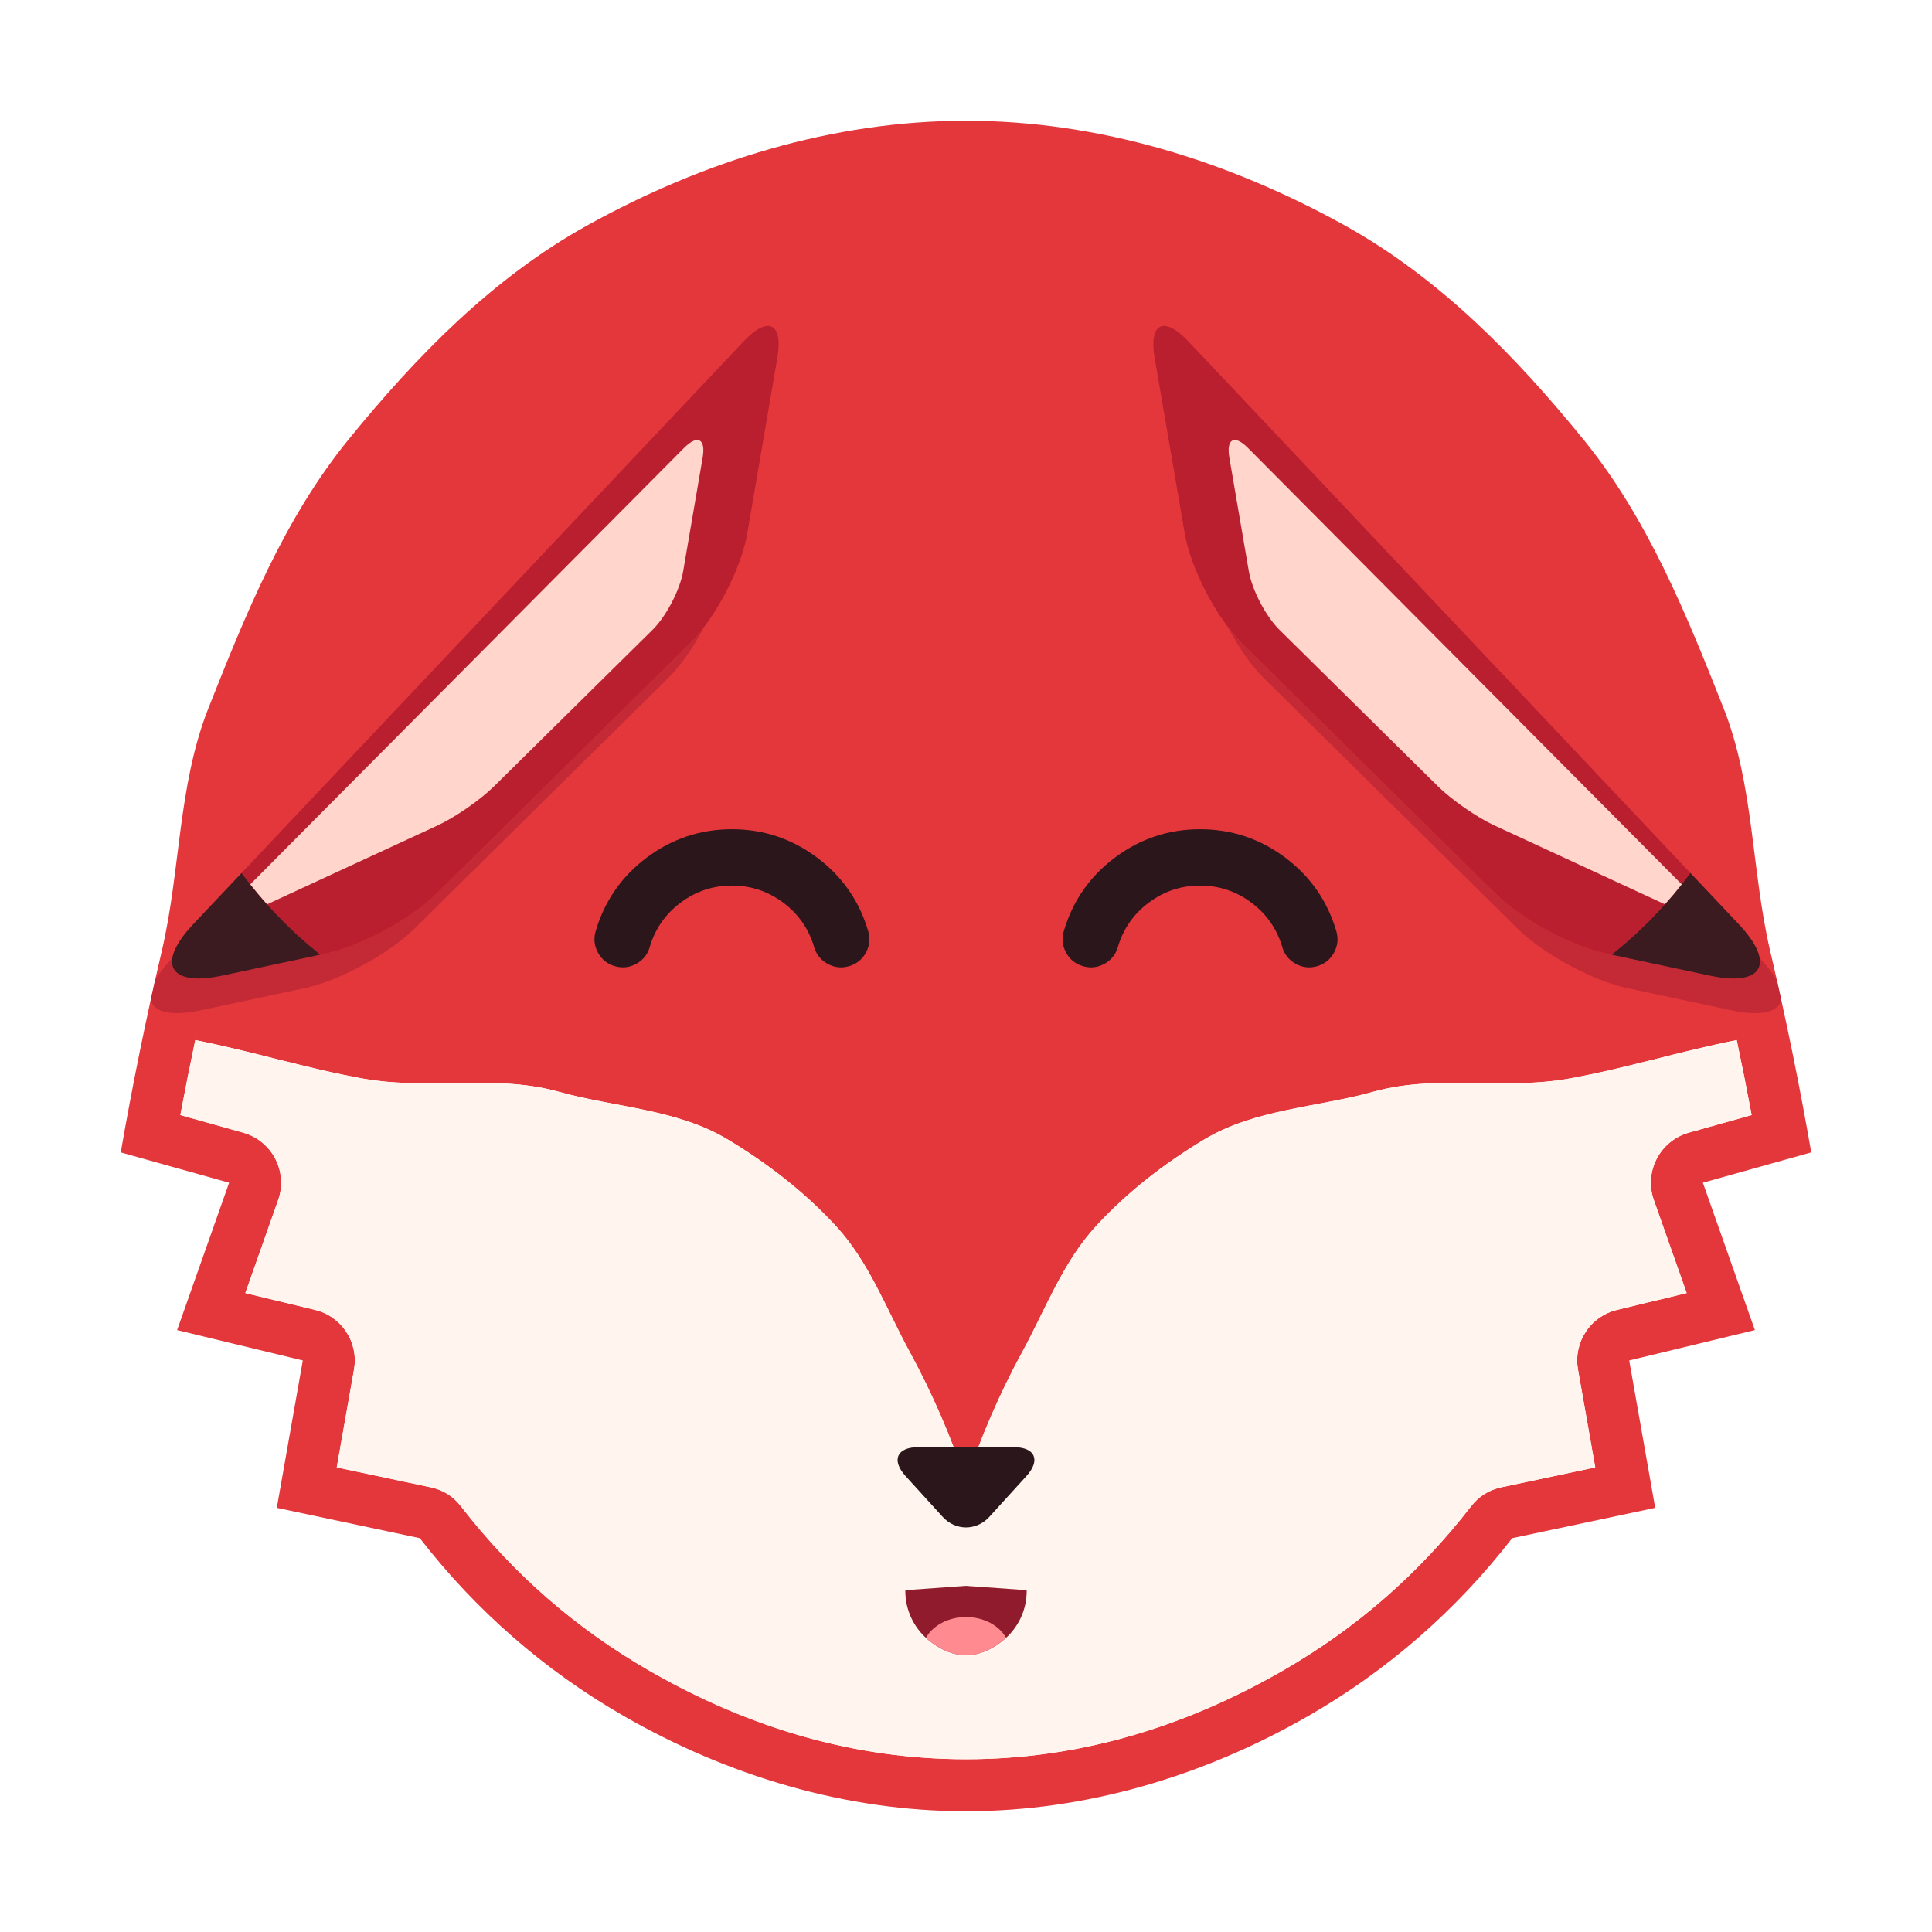
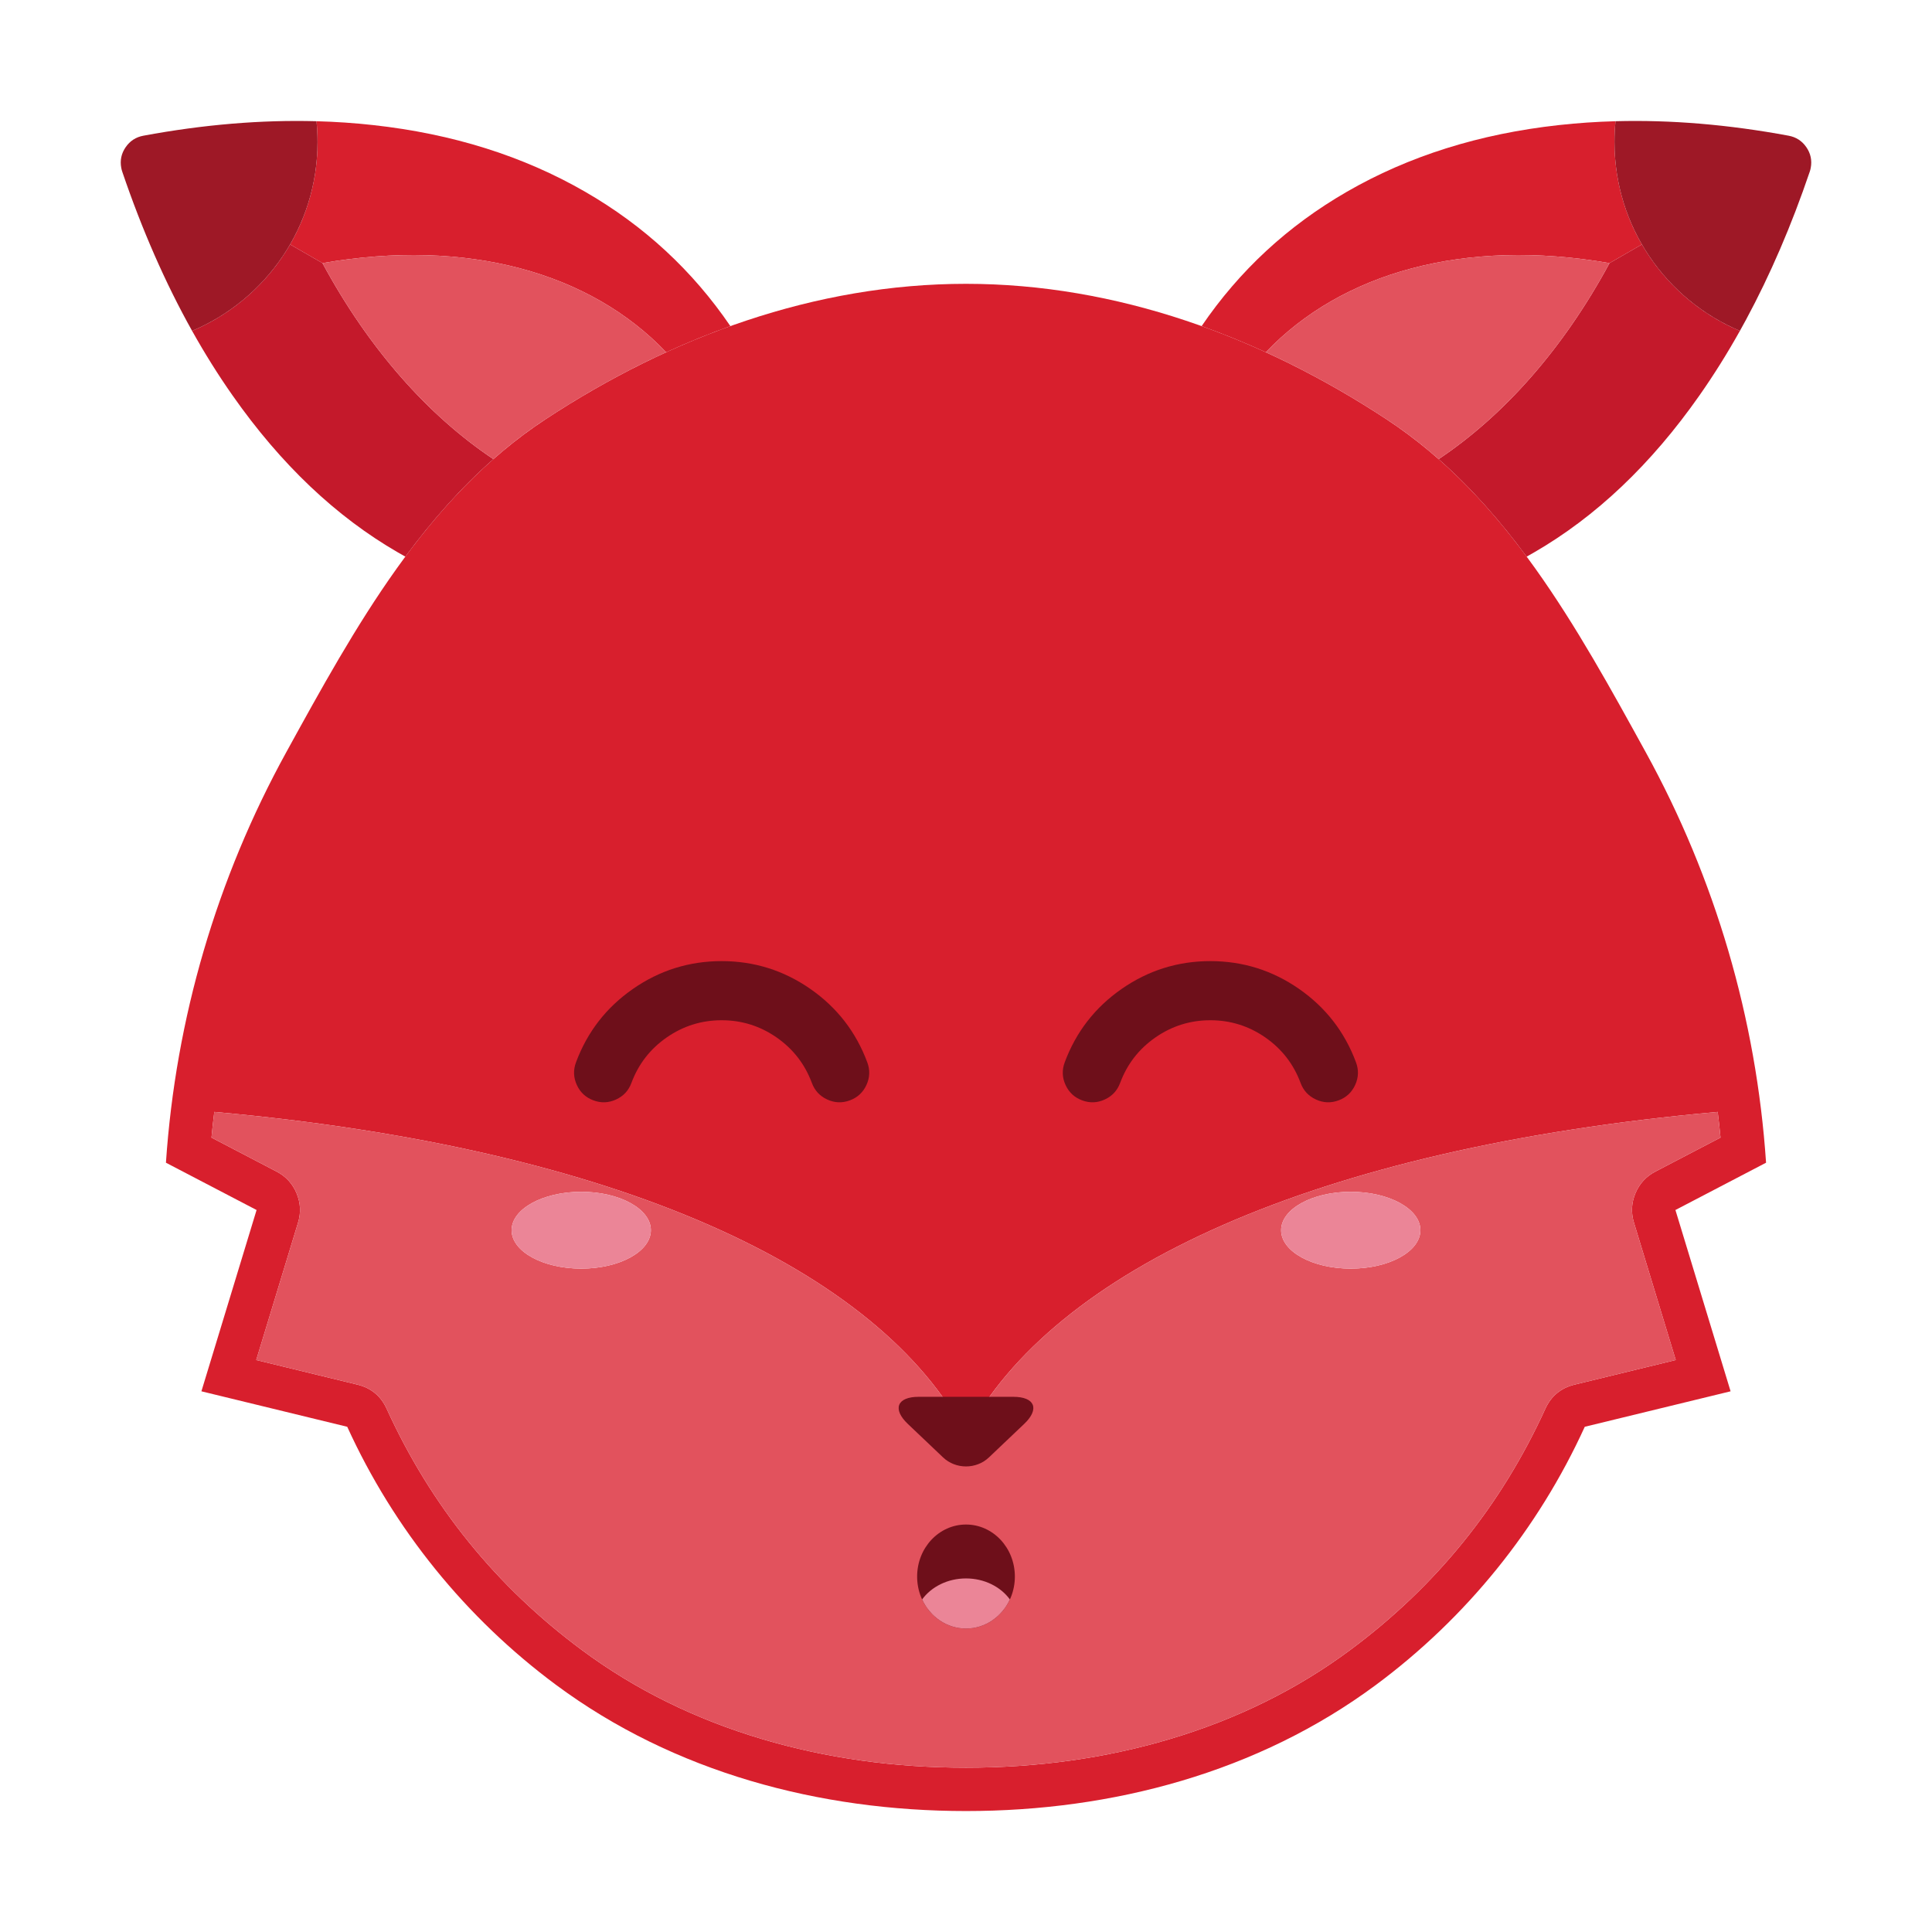
<svg xmlns="http://www.w3.org/2000/svg" viewBox="0 0 1024 1024" width="1024" height="1024">
-   <path fill="#E4373C" d="M960 610.79L902.56 626.87L930.13 704.98L863.51 721.07L877.29 799.18L801.48 815.26C771.99 853.42 735.31 885.43 693.5 909.46C638.12 941.29 575.89 960 512 960C448.11 960 385.88 941.29 330.5 909.46C288.69 885.43 252.01 853.42 222.52 815.26L146.71 799.18L160.49 721.07L93.87 704.98L121.44 626.87L64 610.79C70.2 575.07 77.44 539.55 85.72 504.26C95.74 461.53 94.25 416.3 110.45 375.4C130.27 325.37 150.64 274.87 184.65 233.06C220.78 188.64 261.25 147.17 311.38 119.4C373.04 85.24 441.49 64 512 64C582.51 64 650.96 85.24 712.62 119.4C762.75 147.17 803.22 188.64 839.35 233.06C873.36 274.87 893.73 325.37 913.55 375.4C929.75 416.3 928.26 461.53 938.28 504.26C946.56 539.55 953.8 575.07 960 610.79ZM928.41 591Q924.68 571.09 920.5 551.27C890.6 557.15 861.37 566.34 831.34 571.73C815.93 574.5 800.23 574.27 784.55 574.04L784.55 574.04C765.44 573.76 746.38 573.48 727.96 578.63C697.87 587.03 665.27 587.77 638.36 603.9C617.22 616.57 597.62 631.72 580.92 649.85C563.36 668.92 554.24 693.76 541.87 716.47C529.87 738.5 519.87 761.57 512 785.39C504.13 761.57 494.13 738.5 482.13 716.47C469.76 693.76 460.64 668.92 443.08 649.85C426.38 631.72 406.78 616.57 385.64 603.9C358.73 587.77 326.13 587.03 296.04 578.63C277.62 573.48 258.56 573.76 239.45 574.04L239.45 574.04C223.77 574.27 208.07 574.5 192.66 571.73C162.63 566.34 133.4 557.15 103.5 551.27Q99.32 571.09 95.59 591L100.15 592.28L128.87 600.32Q129.75 600.57 130.61 600.87Q135.78 602.7 139.86 606.36Q143.94 610.03 146.31 614.98Q148.67 619.92 148.97 625.4Q149.26 630.88 147.43 636.05L133.65 675.1L130.03 685.35L133.65 686.23L166.96 694.27Q172.08 695.5 176.38 698.53Q180.68 701.56 183.56 705.97Q186.44 710.37 187.5 715.52Q188.56 720.68 187.64 725.86L180.75 764.91L178.49 777.74L190.34 780.25L228.24 788.29Q238.15 790.39 244.34 798.41Q285.65 851.88 344.24 885.55Q425.8 932.43 512 932.43Q598.2 932.43 679.76 885.55Q738.35 851.88 779.66 798.41Q785.85 790.39 795.76 788.29L833.66 780.25L845.51 777.74L843.25 764.91L836.36 725.86Q835.44 720.68 836.5 715.52Q837.56 710.37 840.44 705.97Q843.32 701.56 847.62 698.53Q851.92 695.5 857.04 694.27L890.35 686.23L893.97 685.35L890.35 675.1L876.57 636.05Q876.26 635.19 876.02 634.31Q874.54 629.02 875.19 623.58Q875.85 618.14 878.54 613.36Q881.22 608.58 885.54 605.19Q889.85 601.8 895.13 600.32Z" />
-   <path fill="#C42A35" d="M650.7 332.16C653.19 335.45 655.74 338.42 658.28 340.93L793.04 474C806.52 487.32 832.73 501.45 851.26 505.4L906.02 517.07C924.78 521.07 934.18 517.05 932.66 507.79L932.91 508.05C937.04 512.42 940.02 516.41 941.89 519.95C942.64 523.27 943.38 526.6 944.11 529.93C942.68 536.45 933.49 538.85 917.51 535.45L862.75 523.78C844.21 519.83 818.01 505.7 804.53 492.38L669.77 359.31C663.01 352.64 656.21 342.73 650.7 332.16ZM373.3 332.16C367.79 342.73 360.99 352.64 354.23 359.31L219.47 492.38C205.99 505.7 179.79 519.83 161.25 523.78L106.49 535.45C90.51 538.85 81.32 536.45 79.89 529.93C80.62 526.6 81.36 523.27 82.11 519.95C83.98 516.41 86.96 512.42 91.09 508.05L91.34 507.79C89.82 517.05 99.22 521.07 117.98 517.07L172.74 505.4C191.27 501.45 217.48 487.32 230.96 474L365.72 340.93C368.26 338.42 370.81 335.45 373.3 332.16Z" />
-   <path fill="#FFF5EE" d="M928.41 591L895.13 600.32Q889.85 601.8 885.54 605.19Q881.22 608.58 878.54 613.36Q875.85 618.14 875.19 623.58Q874.54 629.02 876.02 634.31Q876.26 635.19 876.57 636.05L890.35 675.1L893.97 685.35L890.35 686.23L857.04 694.27Q851.92 695.5 847.62 698.53Q843.32 701.56 840.44 705.97Q837.56 710.37 836.5 715.52Q835.44 720.68 836.36 725.86L843.25 764.91L845.51 777.74L833.66 780.25L795.76 788.29Q785.85 790.39 779.66 798.41Q738.35 851.88 679.76 885.55Q598.2 932.43 512 932.43Q425.8 932.43 344.24 885.55Q285.65 851.88 244.34 798.41Q238.15 790.39 228.24 788.29L190.34 780.25L178.49 777.74L180.75 764.91L187.64 725.86Q188.56 720.68 187.5 715.52Q186.44 710.37 183.56 705.97Q180.68 701.56 176.38 698.53Q172.08 695.5 166.96 694.27L133.65 686.23L130.03 685.35L133.65 675.1L147.43 636.05Q149.26 630.88 148.97 625.4Q148.67 619.92 146.31 614.98Q143.94 610.03 139.86 606.36Q135.78 602.7 130.61 600.87Q129.75 600.57 128.87 600.32L100.15 592.28L95.59 591Q99.32 571.09 103.5 551.27C133.4 557.15 162.63 566.34 192.66 571.73C208.07 574.5 223.78 574.27 239.45 574.04C258.56 573.76 277.62 573.48 296.04 578.63C326.13 587.03 358.73 587.77 385.64 603.9C406.78 616.57 426.38 631.72 443.08 649.85C460.64 668.92 469.76 693.76 482.13 716.47C494.13 738.5 504.13 761.57 512 785.39C519.87 761.57 529.87 738.5 541.87 716.47C554.24 693.76 563.36 668.92 580.92 649.85C597.62 631.72 617.22 616.57 638.36 603.9C665.27 587.77 697.87 587.03 727.96 578.63C746.38 573.48 765.44 573.76 784.55 574.04C800.22 574.27 815.93 574.5 831.34 571.73C861.37 566.34 890.6 557.15 920.5 551.27Q924.68 571.09 928.41 591Z" />
-   <path fill="#B91F2F" d="M612.02 189.86C608.82 171.18 616.84 167.17 629.86 180.95L895.95 462.7C883.99 478.91 869.93 493.48 854.19 506.02L851.26 505.4C832.73 501.45 806.52 487.32 793.04 474L658.28 340.93C644.8 327.61 631.14 301.43 627.94 282.75ZM411.98 189.86L396.06 282.75C392.86 301.43 379.2 327.61 365.72 340.93L230.96 474C217.48 487.32 191.27 501.45 172.74 505.4L169.81 506.02C154.07 493.48 140.01 478.91 128.05 462.7L394.14 180.95C407.16 167.17 415.18 171.18 411.98 189.86Z" />
-   <path fill="#3B1A20" d="M128.05 462.7C140.01 478.91 154.07 493.48 169.81 506.02L117.98 517.07C89.55 523.13 82.62 510.79 102.58 489.67ZM895.95 462.7L921.42 489.67C941.38 510.79 934.45 523.13 906.02 517.07L854.19 506.02C869.93 493.48 883.99 478.91 895.95 462.7Z" />
-   <path fill="#FFD5CC" d="M372.43 242.48L362.1 302.74C360.39 312.7 353.11 326.66 345.91 333.77L261.79 416.84C254.6 423.94 241.21 433.22 232.03 437.47L141.55 479.31C138.48 475.87 135.51 472.35 132.65 468.73L362.58 237.4C369.7 230.23 374.13 232.51 372.43 242.48ZM651.57 242.48C649.87 232.51 654.3 230.23 661.42 237.4L891.35 468.73C888.49 472.35 885.52 475.87 882.45 479.31L791.97 437.47C782.79 433.22 769.4 423.94 762.21 416.84L678.09 333.77C670.89 326.66 663.61 312.7 661.9 302.74Z" />
-   <path fill="#2A161B" d="M563.84 493.54Q570.91 469.52 590.97 454.52Q611.02 439.52 636.06 439.52Q661.1 439.52 681.16 454.52Q701.21 469.52 708.28 493.54Q710.03 499.47 707.07 504.9Q704.11 510.33 698.17 512.08Q692.24 513.83 686.81 510.87Q681.38 507.91 679.63 501.97Q675.36 487.48 663.27 478.43Q651.17 469.38 636.06 469.38Q620.95 469.38 608.86 478.43Q596.76 487.48 592.49 501.97Q590.74 507.91 585.31 510.87Q579.88 513.83 573.95 512.08Q568.01 510.33 565.05 504.9Q562.09 499.47 563.84 493.54ZM460.16 493.54Q461.91 499.47 458.95 504.9Q455.99 510.33 450.05 512.08Q444.12 513.83 438.69 510.87Q433.26 507.91 431.51 501.97Q427.24 487.48 415.14 478.43Q403.05 469.38 387.94 469.38Q372.83 469.38 360.73 478.43Q348.64 487.48 344.37 501.97Q342.62 507.91 337.19 510.87Q331.76 513.83 325.83 512.08Q319.89 510.33 316.93 504.9Q313.97 499.47 315.72 493.54Q322.79 469.52 342.84 454.52Q362.9 439.52 387.94 439.52Q412.98 439.52 433.03 454.52Q453.09 469.52 460.16 493.54Z" />
-   <path fill="#2A161B" d="M479.96 782.32C472.31 773.9 475.36 767.02 486.73 767.02L537.27 767.02C548.64 767.02 551.69 773.9 544.04 782.32L524.36 803.96C517.56 811.44 506.44 811.44 499.64 803.96Z" />
-   <path fill="#8F1B2C" d="M512 840.53C522.72 841.3 533.44 842.06 544.16 842.83C544.3 853.02 539.81 862.72 531.94 869.21C526.24 873.91 519.39 877.29 512 877.29C504.61 877.29 497.76 873.91 492.06 869.21C484.19 862.72 479.7 853.02 479.84 842.83C490.56 842.06 501.28 841.3 512 840.53Z" />
-   <path fill="#FF8A8F" d="M533.23 868.09C532.81 868.47 532.38 868.84 531.94 869.21C526.24 873.91 519.39 877.29 512 877.29C504.61 877.29 497.76 873.91 492.06 869.21C491.62 868.84 491.19 868.47 490.77 868.09C494.35 861.61 502.51 857.07 512 857.07C521.49 857.07 529.65 861.61 533.23 868.09Z" />
+   <path fill="#D81F2D" d="M936.05 616.26L888.01 641.33L917.25 737.42L839.96 756.22C815.22 810.46 777.13 857.53 729.25 893.05C666.81 939.35 589.74 959.89 512 959.89C434.26 959.89 357.19 939.35 294.75 893.05C246.87 857.53 208.78 810.46 184.04 756.22L106.75 737.42L135.99 641.33L87.95 616.26C93.09 539.94 114.87 465.66 151.75 398.65C188.24 332.33 225.74 263.9 289.14 222.21C355.75 178.41 432.26 150.43 512 150.43C591.74 150.43 668.25 178.41 734.86 222.21C798.26 263.9 835.76 332.33 872.25 398.65C909.13 465.66 930.91 539.94 936.05 616.26ZM911.91 602.94Q911.26 596.11 910.42 589.34C696.76 608.44 557.77 673.02 512 760.4C466.23 673.02 327.24 608.44 113.58 589.34Q112.74 596.11 112.09 602.94L146.62 620.96Q153.97 624.79 157.18 632.44Q160.39 640.09 157.97 648.02L143.35 696.06L135.81 720.84L150.82 724.49L189.47 733.89Q200.31 736.53 204.94 746.68Q240.2 823.98 308.44 874.59Q350.69 905.93 404.18 921.81Q455.06 936.91 512 936.91Q568.94 936.91 619.82 921.81Q673.31 905.93 715.56 874.59Q783.8 823.98 819.06 746.68Q823.69 736.53 834.53 733.89L873.18 724.49L888.19 720.84L880.65 696.06L866.03 648.02Q863.61 640.09 866.82 632.44Q870.03 624.79 877.38 620.96Z" />
+   <path fill="#E2525D" d="M911.91 602.94L877.38 620.96Q870.03 624.79 866.82 632.44Q863.61 640.09 866.03 648.02L880.65 696.06L888.19 720.84L873.18 724.49L834.53 733.89Q823.69 736.53 819.06 746.68Q783.8 823.98 715.56 874.59Q673.31 905.93 619.82 921.81Q568.94 936.91 512 936.91Q455.06 936.91 404.18 921.81Q350.69 905.93 308.44 874.59Q240.2 823.98 204.94 746.68Q200.31 736.53 189.47 733.89L150.82 724.49L135.81 720.84L143.35 696.06L157.97 648.02Q160.39 640.09 157.18 632.44Q153.97 624.79 146.62 620.96L112.09 602.94Q112.74 596.11 113.58 589.34C327.24 608.44 466.23 673.02 512 760.4C557.77 673.02 696.76 608.44 910.42 589.34Q911.26 596.11 911.91 602.94ZM271.16 652.03C271.16 663.28 287.68 672.4 308.07 672.4C328.45 672.4 344.98 663.28 344.98 652.03C344.98 640.79 328.45 631.67 308.07 631.67C287.68 631.67 271.16 640.79 271.16 652.03ZM752.84 652.03C752.84 640.79 736.32 631.67 715.93 631.67C695.55 631.67 679.02 640.79 679.02 652.03C679.02 663.28 695.55 672.4 715.93 672.4C736.32 672.4 752.84 663.28 752.84 652.03Z" />
+   <path fill="#EB8597" d="M271.16 652.03C271.16 640.79 287.68 631.67 308.07 631.67C328.45 631.67 344.98 640.79 344.98 652.03C344.98 663.28 328.45 672.4 308.07 672.4C287.68 672.4 271.16 663.28 271.16 652.03ZM752.84 652.03C752.84 663.28 736.32 672.4 715.93 672.4C695.55 672.4 679.02 663.28 679.02 652.03C679.02 640.79 695.55 631.67 715.93 631.67C736.32 631.67 752.84 640.79 752.84 652.03Z" />
+   <path fill="#D81F2D" d="M387.11 172.84C375.59 176.96 364.24 181.6 353.07 186.7C312.77 144.4 247.69 126.13 170.93 139.46L153.76 129.55C163 113.57 168.3 95.02 168.3 75.23C168.3 71.52 168.11 67.86 167.75 64.25Q182.97 64.66 197.72 66.29Q260.93 73.23 310.19 101.67Q357.07 128.73 387.11 172.84ZM853.07 139.46C776.31 126.13 711.23 144.4 670.93 186.7C659.76 181.6 648.41 176.96 636.89 172.84Q666.93 128.73 713.81 101.67Q763.07 73.23 826.28 66.29Q841.03 64.66 856.25 64.25C855.89 67.86 855.7 71.52 855.7 75.23C855.7 95.02 861 113.57 870.24 129.55L853.07 139.46Z" />
+   <path fill="#C4192B" d="M809.16 295.02C795.24 276.21 779.94 258.7 762.49 243.35C796.98 220.34 828.53 184.93 853.07 139.46L870.24 129.55C882.04 149.94 900.28 166.14 922.18 175.37Q912.07 193.45 900.7 209.65Q862.3 264.38 813.05 292.82Q811.11 293.94 809.16 295.02ZM170.93 139.46C195.47 184.93 227.02 220.34 261.51 243.35C244.06 258.7 228.76 276.21 214.84 295.02Q212.89 293.94 210.95 292.82Q161.7 264.38 123.3 209.65Q111.93 193.45 101.82 175.37C123.72 166.14 141.96 149.94 153.76 129.55L170.93 139.46Z" />
+   <path fill="#E2525D" d="M762.49 243.35C753.84 235.73 744.66 228.65 734.86 222.21C714.42 208.76 693.04 196.81 670.93 186.7C711.23 144.4 776.31 126.13 853.07 139.46C828.53 184.93 796.98 220.34 762.49 243.35ZM353.07 186.7C330.96 196.81 309.58 208.76 289.14 222.21C279.34 228.65 270.16 235.73 261.51 243.35C227.02 220.34 195.47 184.93 170.93 139.46C247.69 126.13 312.77 144.4 353.07 186.7Z" />
+   <path fill="#9E1826" d="M167.75 64.25C168.11 67.86 168.3 71.52 168.3 75.23C168.3 120.27 140.88 158.91 101.82 175.37Q80.56 137.36 64.8 91.01Q64.46 90.01 64.27 88.98Q63.16 83.02 66.59 78.03Q70.02 73.04 75.98 71.93Q123.78 63.05 167.75 64.25ZM856.25 64.25Q900.22 63.05 948.02 71.93Q953.98 73.04 957.41 78.03Q960.84 83.02 959.73 88.98Q959.54 90.01 959.2 91.01Q944.67 133.76 925.45 169.42Q923.83 172.42 922.18 175.37C883.12 158.91 855.7 120.27 855.7 75.23C855.7 71.52 855.89 67.86 856.25 64.25Z" />
+   <path fill="#6E0F1A" d="M564.32 563.07Q573.31 538.88 594.51 524.14Q615.7 509.41 641.51 509.41Q667.33 509.41 688.52 524.14Q709.72 538.88 718.71 563.07Q720.97 569.15 718.27 575.05Q715.57 580.95 709.49 583.21Q703.4 585.48 697.5 582.77Q691.6 580.07 689.34 573.99Q683.77 559 670.64 549.87Q657.51 540.75 641.51 540.75Q625.52 540.75 612.39 549.87Q599.26 559 593.69 573.99Q591.43 580.07 585.53 582.77Q579.63 585.48 573.54 583.21Q567.46 580.95 564.76 575.05Q562.06 569.15 564.32 563.07ZM459.68 563.07Q461.94 569.15 459.24 575.05Q456.54 580.95 450.46 583.21Q444.37 585.48 438.47 582.77Q432.57 580.07 430.31 573.99Q424.74 559 411.61 549.87Q398.48 540.75 382.49 540.75Q366.49 540.75 353.36 549.87Q340.23 559 334.66 573.99Q332.4 580.07 326.5 582.77Q320.6 585.48 314.51 583.21Q308.43 580.95 305.73 575.05Q303.03 569.15 305.29 563.07Q314.28 538.88 335.48 524.14Q356.67 509.41 382.49 509.41Q408.3 509.41 429.49 524.14Q450.69 538.88 459.68 563.07Z" />
+   <path fill="#6E0F1A" d="M481.19 754.73C472.86 746.82 475.44 740.34 486.93 740.34L537.07 740.34C548.56 740.34 551.14 746.82 542.81 754.73L524.12 772.49C517.45 778.82 506.55 778.82 499.88 772.49Z" />
+   <path fill="#6E0F1A" d="M537.9 835.6C537.9 850.83 526.31 863.17 512 863.17C497.69 863.17 486.1 850.83 486.1 835.6C486.1 820.37 497.69 808.03 512 808.03C526.31 808.03 537.9 820.37 537.9 835.6Z" />
+   <path fill="#EB8597" d="M488.74 847.74C493.63 841.04 502.22 836.6 512 836.6C521.78 836.6 530.37 841.04 535.26 847.74C531.04 856.88 522.21 863.17 512 863.17C501.79 863.17 492.96 856.88 488.74 847.74Z" />
</svg>
